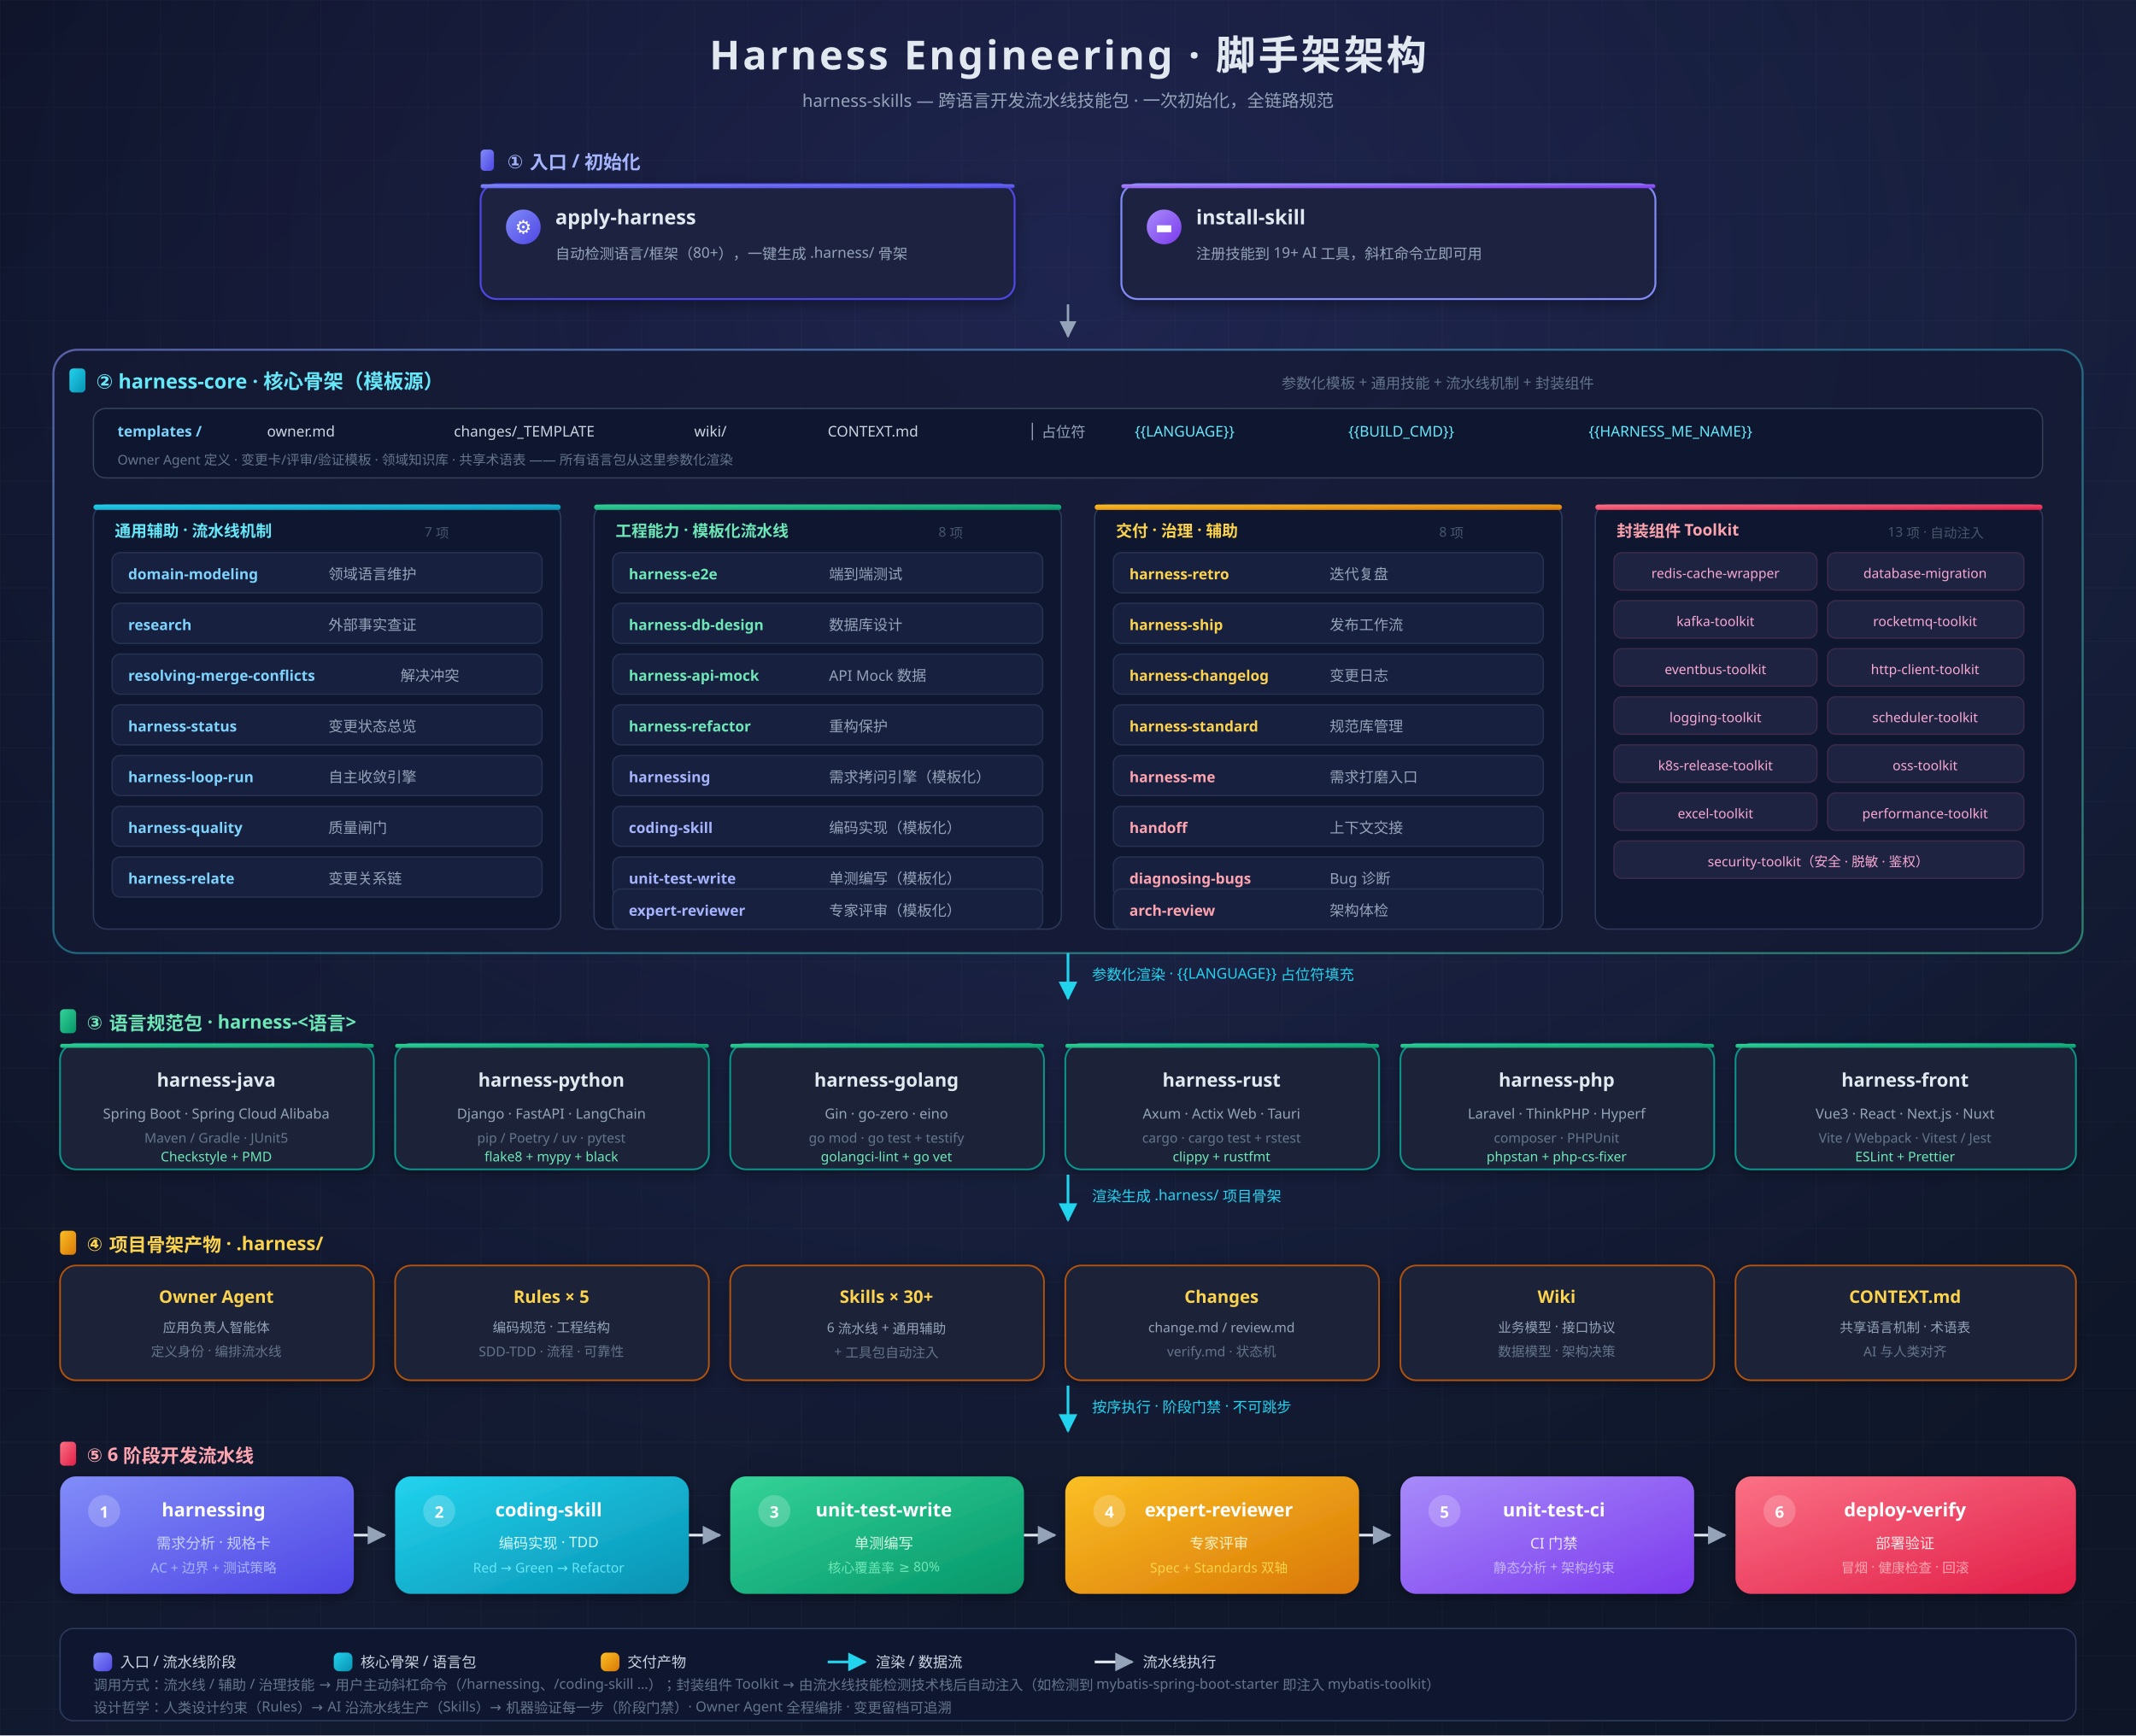
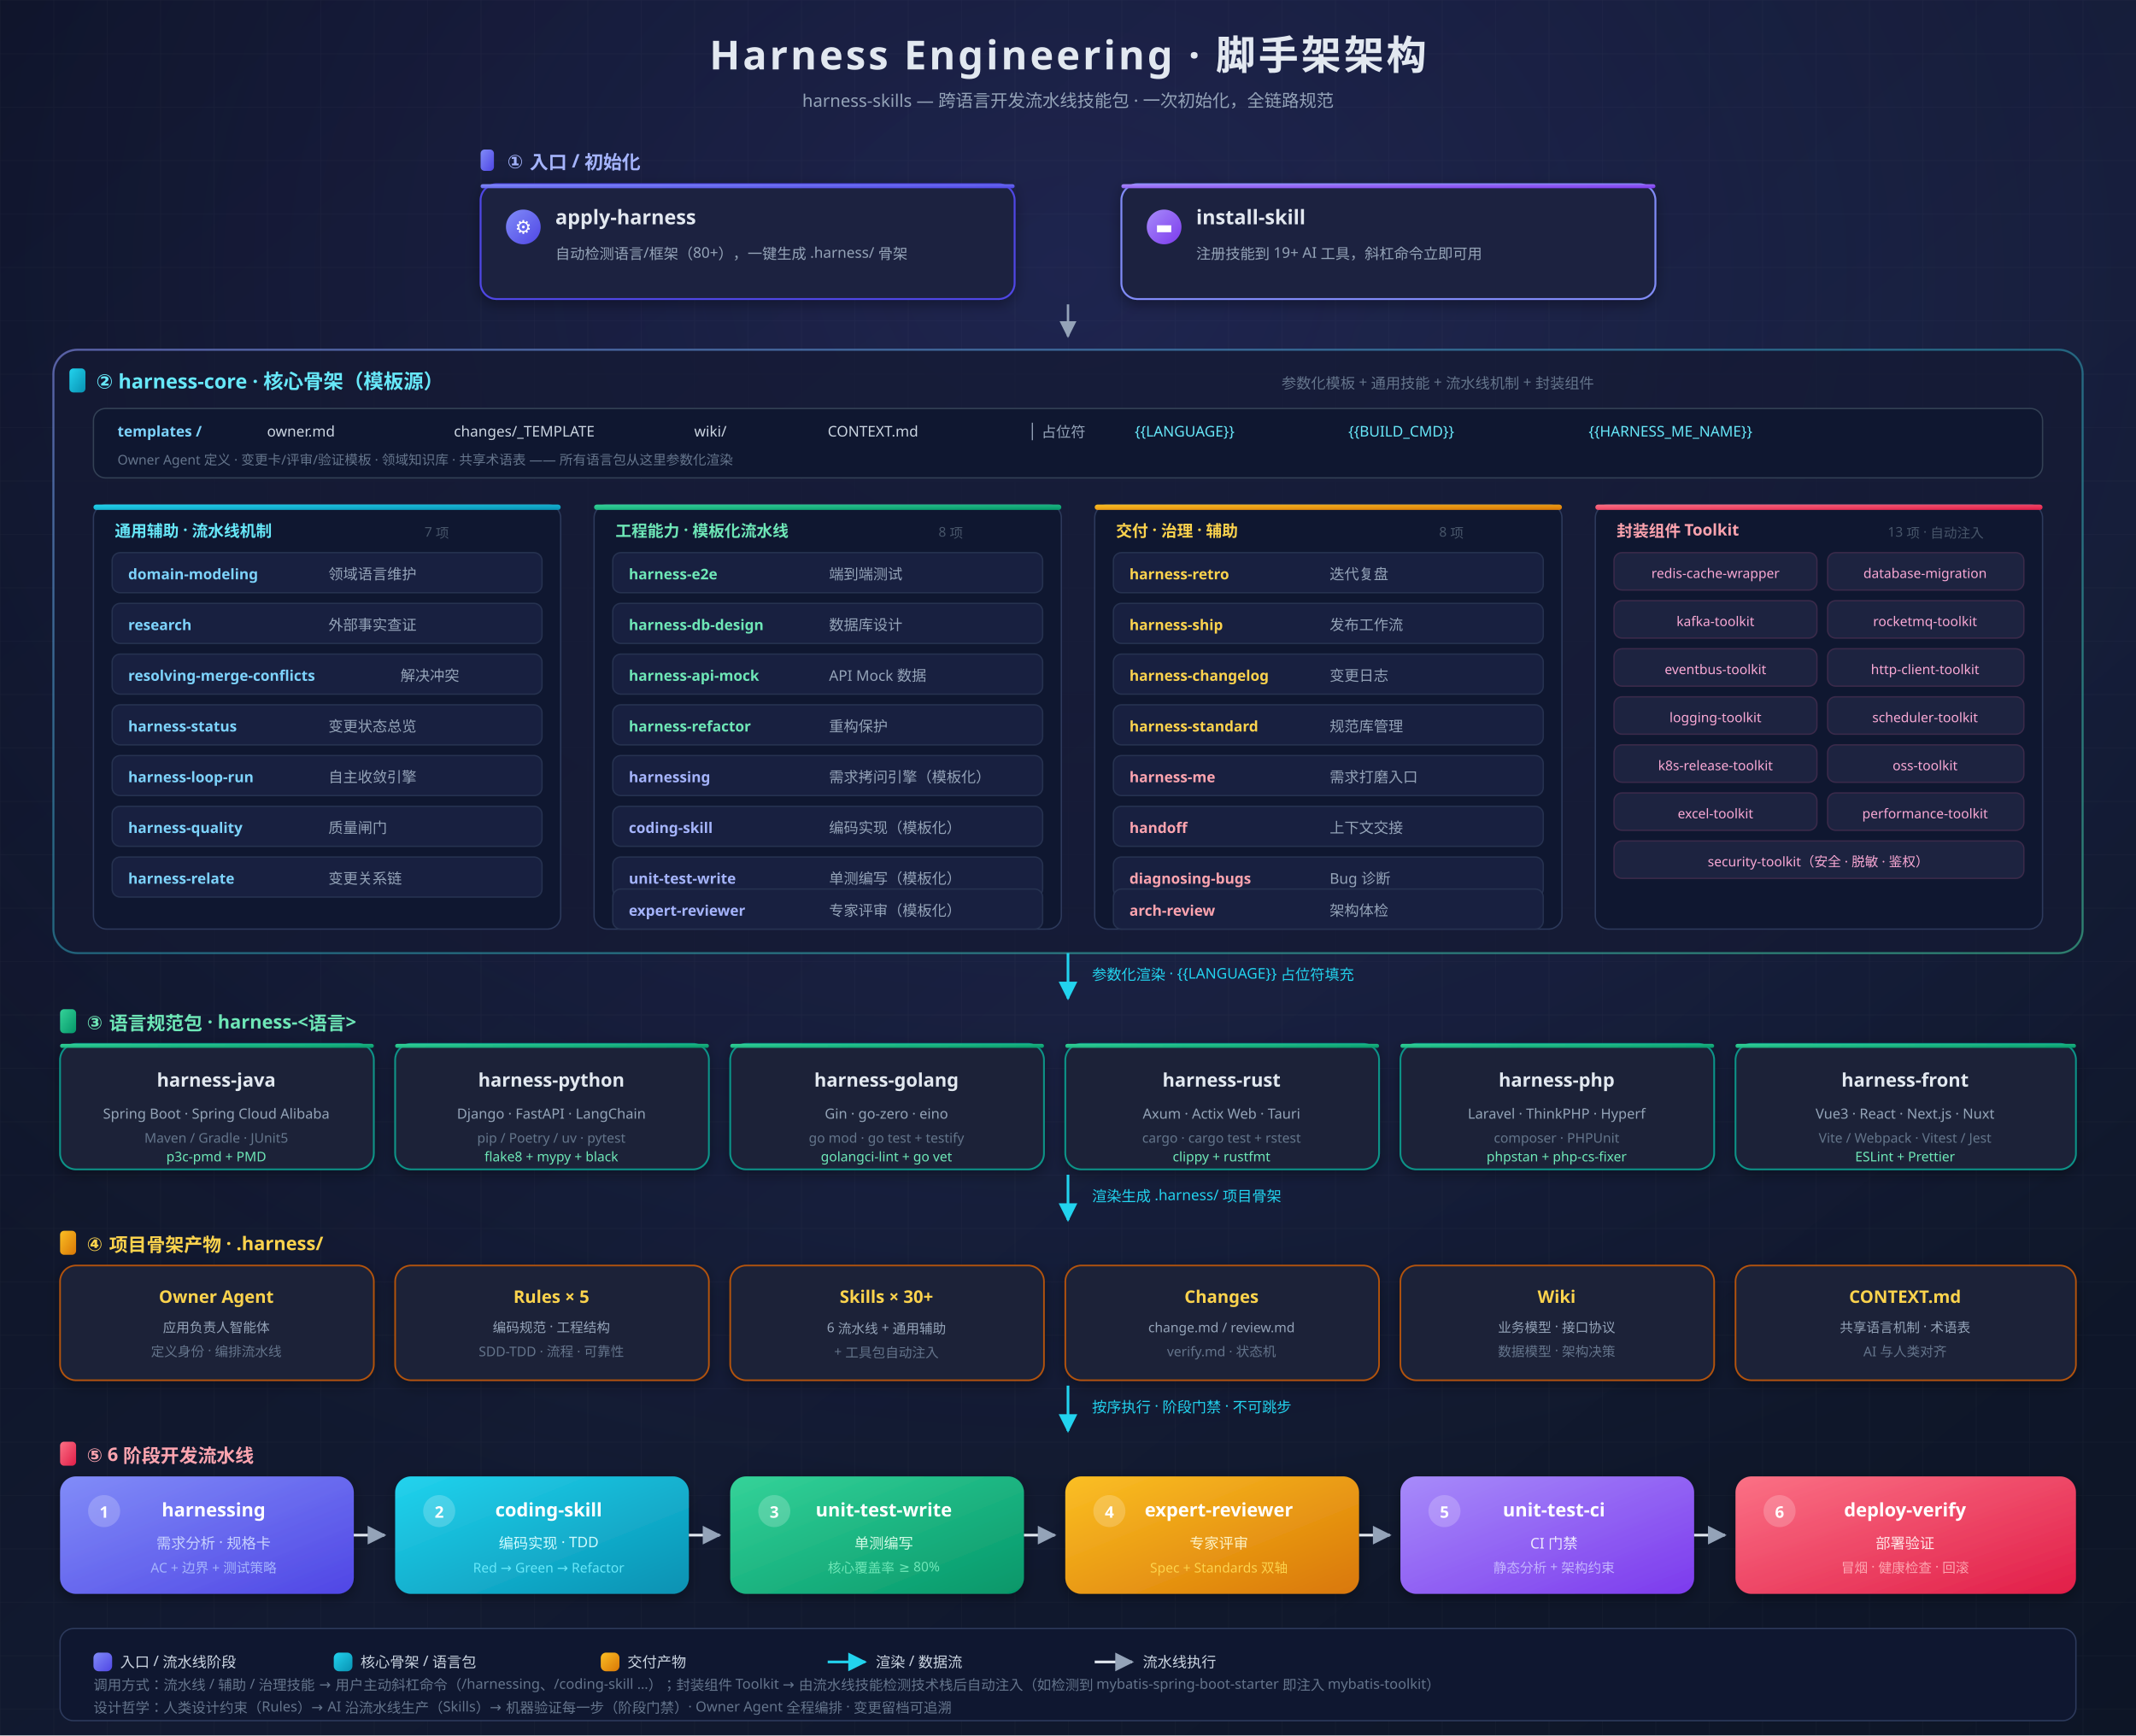
<svg xmlns="http://www.w3.org/2000/svg" viewBox="0 0 1600 1300" font-family="'Microsoft YaHei','PingFang SC',sans-serif">
  <defs>
    <linearGradient id="bg" x1="0" y1="0" x2="1" y2="1">
      <stop offset="0%" stop-color="#0b1020" />
      <stop offset="55%" stop-color="#121a31" />
      <stop offset="100%" stop-color="#0d1526" />
    </linearGradient>
    <radialGradient id="glow" cx="0.5" cy="0.16" r="0.75">
      <stop offset="0%" stop-color="#6366f1" stop-opacity="0.18" />
      <stop offset="100%" stop-color="#6366f1" stop-opacity="0" />
    </radialGradient>
    <pattern id="grid" width="40" height="40" patternUnits="userSpaceOnUse">
      <path d="M40 0H0V40" fill="none" stroke="#ffffff" stroke-opacity="0.03" />
    </pattern>
    <linearGradient id="g-indigo" x1="0" y1="0" x2="1" y2="1">
      <stop offset="0%" stop-color="#818cf8" />
      <stop offset="100%" stop-color="#4f46e5" />
    </linearGradient>
    <linearGradient id="g-cyan" x1="0" y1="0" x2="1" y2="1">
      <stop offset="0%" stop-color="#22d3ee" />
      <stop offset="100%" stop-color="#0891b2" />
    </linearGradient>
    <linearGradient id="g-emerald" x1="0" y1="0" x2="1" y2="1">
      <stop offset="0%" stop-color="#34d399" />
      <stop offset="100%" stop-color="#059669" />
    </linearGradient>
    <linearGradient id="g-amber" x1="0" y1="0" x2="1" y2="1">
      <stop offset="0%" stop-color="#fbbf24" />
      <stop offset="100%" stop-color="#d97706" />
    </linearGradient>
    <linearGradient id="g-rose" x1="0" y1="0" x2="1" y2="1">
      <stop offset="0%" stop-color="#fb7185" />
      <stop offset="100%" stop-color="#e11d48" />
    </linearGradient>
    <linearGradient id="g-violet" x1="0" y1="0" x2="1" y2="1">
      <stop offset="0%" stop-color="#a78bfa" />
      <stop offset="100%" stop-color="#7c3aed" />
    </linearGradient>
    <linearGradient id="g-teal" x1="0" y1="0" x2="1" y2="1">
      <stop offset="0%" stop-color="#2dd4bf" />
      <stop offset="100%" stop-color="#0d9488" />
    </linearGradient>
    <linearGradient id="border-core" x1="0" y1="0" x2="1" y2="1">
      <stop offset="0%" stop-color="#818cf8" stop-opacity="0.55" />
      <stop offset="0.5" stop-color="#22d3ee" stop-opacity="0.35" />
      <stop offset="100%" stop-color="#34d399" stop-opacity="0.5" />
    </linearGradient>
    <filter id="shadow" x="-20%" y="-20%" width="140%" height="140%">
      <feDropShadow dx="0" dy="6" stdDeviation="10" flood-color="#000000" flood-opacity="0.45" />
    </filter>
    <filter id="shadow-sm" x="-20%" y="-20%" width="140%" height="140%">
      <feDropShadow dx="0" dy="3" stdDeviation="5" flood-color="#000000" flood-opacity="0.35" />
    </filter>
    <marker id="arrow" viewBox="0 0 10 10" refX="9" refY="5" markerWidth="7" markerHeight="7" orient="auto">
      <path d="M0,0 L10,5 L0,10 Z" fill="#94a3b8" />
    </marker>
    <marker id="arrow-cyan" viewBox="0 0 10 10" refX="9" refY="5" markerWidth="7" markerHeight="7" orient="auto">
      <path d="M0,0 L10,5 L0,10 Z" fill="#22d3ee" />
    </marker>
  </defs>
  <rect width="1600" height="1300" fill="url(#bg)" />
  <rect width="1600" height="1300" fill="url(#glow)" />
  <rect width="1600" height="1300" fill="url(#grid)" />
  <text x="800" y="52" text-anchor="middle" font-size="30" font-weight="bold" fill="#e2e8f0" letter-spacing="2">Harness Engineering · 脚手架架构</text>
  <text x="800" y="80" text-anchor="middle" font-size="13" fill="#94a3b8">harness-skills — 跨语言开发流水线技能包 · 一次初始化，全链路规范</text>
  <rect x="360" y="112" width="10" height="16" rx="3" fill="url(#g-indigo)" />
  <text x="380" y="126" font-size="14" font-weight="bold" fill="#a5b4fc">① 入口 / 初始化</text>
  <g filter="url(#shadow-sm)">
    <rect x="360" y="138" width="400" height="86" rx="12" fill="#1e2440" stroke="#4f46e5" stroke-width="1.4" />
    <rect x="360" y="138" width="400" height="3" rx="1.5" fill="url(#g-indigo)" />
    <circle cx="392" cy="170" r="13" fill="url(#g-indigo)" />
    <text x="392" y="175" text-anchor="middle" font-size="14" fill="#fff">⚙</text>
    <text x="416" y="168" font-size="15" font-weight="bold" fill="#e2e8f0">apply-harness</text>
    <text x="416" y="194" font-size="11" fill="#94a3b8">自动检测语言/框架（80+），一键生成 .harness/ 骨架</text>
  </g>
  <g filter="url(#shadow-sm)">
    <rect x="840" y="138" width="400" height="86" rx="12" fill="#1e2440" stroke="#818cf8" stroke-width="1.4" />
    <rect x="840" y="138" width="400" height="3" rx="1.5" fill="url(#g-violet)" />
    <circle cx="872" cy="170" r="13" fill="url(#g-violet)" />
    <text x="872" y="175" text-anchor="middle" font-size="14" fill="#fff">▬</text>
    <text x="896" y="168" font-size="15" font-weight="bold" fill="#e2e8f0">install-skill</text>
    <text x="896" y="194" font-size="11" fill="#94a3b8">注册技能到 19+ AI 工具，斜杠命令立即可用</text>
  </g>
  <line x1="800" y1="228" x2="800" y2="252" stroke="#94a3b8" stroke-width="1.8" marker-end="url(#arrow)" />
  <rect x="40" y="262" width="1520" height="452" rx="18" fill="#141a33" fill-opacity="0.75" stroke="url(#border-core)" stroke-width="1.6" />
  <rect x="40" y="262" width="1520" height="452" rx="18" fill="none" stroke="#ffffff" stroke-opacity="0.06" />
  <rect x="52" y="276" width="12" height="18" rx="3" fill="url(#g-cyan)" />
  <text x="72" y="291" font-size="15" font-weight="bold" fill="#67e8f9">② harness-core · 核心骨架（模板源）</text>
  <text x="960" y="291" font-size="11" fill="#64748b">参数化模板 + 通用技能 + 流水线机制 + 封装组件</text>
  <rect x="70" y="306" width="1460" height="52" rx="9" fill="#0f1730" stroke="#334155" stroke-width="1" />
  <text x="88" y="327" font-size="11" font-weight="bold" fill="#7dd3fc">templates /</text>
  <text x="200" y="327" font-size="11" fill="#cbd5e1">owner.md</text>
  <text x="340" y="327" font-size="11" fill="#cbd5e1">changes/_TEMPLATE</text>
  <text x="520" y="327" font-size="11" fill="#cbd5e1">wiki/</text>
  <text x="620" y="327" font-size="11" fill="#cbd5e1">CONTEXT.md</text>
  <text x="770" y="327" font-size="11" fill="#94a3b8">│  占位符</text>
  <text x="850" y="327" font-size="11" fill="#67e8f9">{{LANGUAGE}}</text>
  <text x="1010" y="327" font-size="11" fill="#67e8f9">{{BUILD_CMD}}</text>
  <text x="1190" y="327" font-size="11" fill="#67e8f9">{{HARNESS_ME_NAME}}</text>
  <text x="88" y="348" font-size="10" fill="#64748b">Owner Agent 定义 · 变更卡/评审/验证模板 · 领域知识库 · 共享术语表 —— 所有语言包从这里参数化渲染</text>
  <rect x="70" y="378" width="350" height="318" rx="10" fill="#0f1730" stroke="#2d3a5c" stroke-width="1" />
  <rect x="70" y="378" width="350" height="4" rx="2" fill="url(#g-cyan)" />
  <text x="86" y="402" font-size="12" font-weight="bold" fill="#67e8f9">通用辅助 · 流水线机制</text>
  <text x="318" y="402" font-size="10" fill="#475569">7 项</text>
  <g font-size="11">
    <rect x="84" y="414" width="322" height="30" rx="6" fill="#182040" stroke="#263250" stroke-width="1" />
    <text x="96" y="434" font-weight="bold" fill="#7dd3fc">domain-modeling</text>
    <text x="246" y="434" fill="#94a3b8">领域语言维护</text>
    <rect x="84" y="452" width="322" height="30" rx="6" fill="#182040" stroke="#263250" stroke-width="1" />
    <text x="96" y="472" font-weight="bold" fill="#7dd3fc">research</text>
    <text x="246" y="472" fill="#94a3b8">外部事实查证</text>
    <rect x="84" y="490" width="322" height="30" rx="6" fill="#182040" stroke="#263250" stroke-width="1" />
    <text x="96" y="510" font-weight="bold" fill="#7dd3fc">resolving-merge-conflicts</text>
    <text x="300" y="510" fill="#94a3b8">解决冲突</text>
    <rect x="84" y="528" width="322" height="30" rx="6" fill="#182040" stroke="#263250" stroke-width="1" />
    <text x="96" y="548" font-weight="bold" fill="#7dd3fc">harness-status</text>
    <text x="246" y="548" fill="#94a3b8">变更状态总览</text>
    <rect x="84" y="566" width="322" height="30" rx="6" fill="#182040" stroke="#263250" stroke-width="1" />
    <text x="96" y="586" font-weight="bold" fill="#7dd3fc">harness-loop-run</text>
    <text x="246" y="586" fill="#94a3b8">自主收敛引擎</text>
    <rect x="84" y="604" width="322" height="30" rx="6" fill="#182040" stroke="#263250" stroke-width="1" />
    <text x="96" y="624" font-weight="bold" fill="#7dd3fc">harness-quality</text>
    <text x="246" y="624" fill="#94a3b8">质量闸门</text>
    <rect x="84" y="642" width="322" height="30" rx="6" fill="#182040" stroke="#263250" stroke-width="1" />
    <text x="96" y="662" font-weight="bold" fill="#7dd3fc">harness-relate</text>
    <text x="246" y="662" fill="#94a3b8">变更关系链</text>
  </g>
  <rect x="445" y="378" width="350" height="318" rx="10" fill="#0f1730" stroke="#2d3a5c" stroke-width="1" />
  <rect x="445" y="378" width="350" height="4" rx="2" fill="url(#g-emerald)" />
  <text x="461" y="402" font-size="12" font-weight="bold" fill="#6ee7b7">工程能力 · 模板化流水线</text>
  <text x="703" y="402" font-size="10" fill="#475569">8 项</text>
  <g font-size="11">
    <rect x="459" y="414" width="322" height="30" rx="6" fill="#182040" stroke="#263250" stroke-width="1" />
    <text x="471" y="434" font-weight="bold" fill="#6ee7b7">harness-e2e</text>
    <text x="621" y="434" fill="#94a3b8">端到端测试</text>
    <rect x="459" y="452" width="322" height="30" rx="6" fill="#182040" stroke="#263250" stroke-width="1" />
    <text x="471" y="472" font-weight="bold" fill="#6ee7b7">harness-db-design</text>
    <text x="621" y="472" fill="#94a3b8">数据库设计</text>
    <rect x="459" y="490" width="322" height="30" rx="6" fill="#182040" stroke="#263250" stroke-width="1" />
    <text x="471" y="510" font-weight="bold" fill="#6ee7b7">harness-api-mock</text>
    <text x="621" y="510" fill="#94a3b8">API Mock 数据</text>
    <rect x="459" y="528" width="322" height="30" rx="6" fill="#182040" stroke="#263250" stroke-width="1" />
    <text x="471" y="548" font-weight="bold" fill="#6ee7b7">harness-refactor</text>
    <text x="621" y="548" fill="#94a3b8">重构保护</text>
    <rect x="459" y="566" width="322" height="30" rx="6" fill="#182040" stroke="#263250" stroke-width="1" />
    <text x="471" y="586" font-weight="bold" fill="#a5b4fc">harnessing</text>
    <text x="621" y="586" fill="#94a3b8">需求拷问引擎（模板化）</text>
    <rect x="459" y="604" width="322" height="30" rx="6" fill="#182040" stroke="#263250" stroke-width="1" />
    <text x="471" y="624" font-weight="bold" fill="#a5b4fc">coding-skill</text>
    <text x="621" y="624" fill="#94a3b8">编码实现（模板化）</text>
    <rect x="459" y="642" width="322" height="30" rx="6" fill="#182040" stroke="#263250" stroke-width="1" />
    <text x="471" y="662" font-weight="bold" fill="#a5b4fc">unit-test-write</text>
    <text x="621" y="662" fill="#94a3b8">单测编写（模板化）</text>
    <rect x="459" y="666" width="322" height="30" rx="6" fill="#182040" stroke="#263250" stroke-width="1" />
    <text x="471" y="686" font-weight="bold" fill="#a5b4fc">expert-reviewer</text>
    <text x="621" y="686" fill="#94a3b8">专家评审（模板化）</text>
  </g>
  <rect x="820" y="378" width="350" height="318" rx="10" fill="#0f1730" stroke="#2d3a5c" stroke-width="1" />
  <rect x="820" y="378" width="350" height="4" rx="2" fill="url(#g-amber)" />
  <text x="836" y="402" font-size="12" font-weight="bold" fill="#fcd34d">交付 · 治理 · 辅助</text>
  <text x="1078" y="402" font-size="10" fill="#475569">8 项</text>
  <g font-size="11">
    <rect x="834" y="414" width="322" height="30" rx="6" fill="#182040" stroke="#263250" stroke-width="1" />
    <text x="846" y="434" font-weight="bold" fill="#fcd34d">harness-retro</text>
    <text x="996" y="434" fill="#94a3b8">迭代复盘</text>
    <rect x="834" y="452" width="322" height="30" rx="6" fill="#182040" stroke="#263250" stroke-width="1" />
    <text x="846" y="472" font-weight="bold" fill="#fcd34d">harness-ship</text>
    <text x="996" y="472" fill="#94a3b8">发布工作流</text>
    <rect x="834" y="490" width="322" height="30" rx="6" fill="#182040" stroke="#263250" stroke-width="1" />
    <text x="846" y="510" font-weight="bold" fill="#fcd34d">harness-changelog</text>
    <text x="996" y="510" fill="#94a3b8">变更日志</text>
    <rect x="834" y="528" width="322" height="30" rx="6" fill="#182040" stroke="#263250" stroke-width="1" />
    <text x="846" y="548" font-weight="bold" fill="#fcd34d">harness-standard</text>
    <text x="996" y="548" fill="#94a3b8">规范库管理</text>
    <rect x="834" y="566" width="322" height="30" rx="6" fill="#182040" stroke="#263250" stroke-width="1" />
    <text x="846" y="586" font-weight="bold" fill="#fda4af">harness-me</text>
    <text x="996" y="586" fill="#94a3b8">需求打磨入口</text>
    <rect x="834" y="604" width="322" height="30" rx="6" fill="#182040" stroke="#263250" stroke-width="1" />
    <text x="846" y="624" font-weight="bold" fill="#fda4af">handoff</text>
    <text x="996" y="624" fill="#94a3b8">上下文交接</text>
    <rect x="834" y="642" width="322" height="30" rx="6" fill="#182040" stroke="#263250" stroke-width="1" />
    <text x="846" y="662" font-weight="bold" fill="#fda4af">diagnosing-bugs</text>
    <text x="996" y="662" fill="#94a3b8">Bug 诊断</text>
    <rect x="834" y="666" width="322" height="30" rx="6" fill="#182040" stroke="#263250" stroke-width="1" />
    <text x="846" y="686" font-weight="bold" fill="#fda4af">arch-review</text>
    <text x="996" y="686" fill="#94a3b8">架构体检</text>
  </g>
  <rect x="1195" y="378" width="335" height="318" rx="10" fill="#0f1730" stroke="#2d3a5c" stroke-width="1" />
  <rect x="1195" y="378" width="335" height="4" rx="2" fill="url(#g-rose)" />
  <text x="1211" y="402" font-size="12" font-weight="bold" fill="#fda4af">封装组件 Toolkit</text>
  <text x="1414" y="402" font-size="10" fill="#475569">13 项 · 自动注入</text>
  <g font-size="10">
    <rect x="1209" y="414" width="152" height="28" rx="6" fill="#1d2340" stroke="#3b2a4a" stroke-width="1" />
    <text x="1285" y="433" text-anchor="middle" fill="#f9a8d4">redis-cache-wrapper</text>
    <rect x="1369" y="414" width="147" height="28" rx="6" fill="#1d2340" stroke="#3b2a4a" stroke-width="1" />
    <text x="1442" y="433" text-anchor="middle" fill="#f9a8d4">database-migration</text>
    <rect x="1209" y="450" width="152" height="28" rx="6" fill="#1d2340" stroke="#3b2a4a" stroke-width="1" />
    <text x="1285" y="469" text-anchor="middle" fill="#f9a8d4">kafka-toolkit</text>
    <rect x="1369" y="450" width="147" height="28" rx="6" fill="#1d2340" stroke="#3b2a4a" stroke-width="1" />
    <text x="1442" y="469" text-anchor="middle" fill="#f9a8d4">rocketmq-toolkit</text>
    <rect x="1209" y="486" width="152" height="28" rx="6" fill="#1d2340" stroke="#3b2a4a" stroke-width="1" />
    <text x="1285" y="505" text-anchor="middle" fill="#f9a8d4">eventbus-toolkit</text>
    <rect x="1369" y="486" width="147" height="28" rx="6" fill="#1d2340" stroke="#3b2a4a" stroke-width="1" />
    <text x="1442" y="505" text-anchor="middle" fill="#f9a8d4">http-client-toolkit</text>
    <rect x="1209" y="522" width="152" height="28" rx="6" fill="#1d2340" stroke="#3b2a4a" stroke-width="1" />
    <text x="1285" y="541" text-anchor="middle" fill="#f9a8d4">logging-toolkit</text>
    <rect x="1369" y="522" width="147" height="28" rx="6" fill="#1d2340" stroke="#3b2a4a" stroke-width="1" />
    <text x="1442" y="541" text-anchor="middle" fill="#f9a8d4">scheduler-toolkit</text>
    <rect x="1209" y="558" width="152" height="28" rx="6" fill="#1d2340" stroke="#3b2a4a" stroke-width="1" />
    <text x="1285" y="577" text-anchor="middle" fill="#f9a8d4">k8s-release-toolkit</text>
    <rect x="1369" y="558" width="147" height="28" rx="6" fill="#1d2340" stroke="#3b2a4a" stroke-width="1" />
    <text x="1442" y="577" text-anchor="middle" fill="#f9a8d4">oss-toolkit</text>
    <rect x="1209" y="594" width="152" height="28" rx="6" fill="#1d2340" stroke="#3b2a4a" stroke-width="1" />
    <text x="1285" y="613" text-anchor="middle" fill="#f9a8d4">excel-toolkit</text>
    <rect x="1369" y="594" width="147" height="28" rx="6" fill="#1d2340" stroke="#3b2a4a" stroke-width="1" />
    <text x="1442" y="613" text-anchor="middle" fill="#f9a8d4">performance-toolkit</text>
    <rect x="1209" y="630" width="307" height="28" rx="6" fill="#1d2340" stroke="#3b2a4a" stroke-width="1" />
    <text x="1362" y="649" text-anchor="middle" fill="#f9a8d4">security-toolkit（安全 · 脱敏 · 鉴权）</text>
  </g>
  <line x1="800" y1="714" x2="800" y2="748" stroke="#22d3ee" stroke-width="2" marker-end="url(#arrow-cyan)" />
  <text x="818" y="734" font-size="11" fill="#22d3ee">参数化渲染 · {{LANGUAGE}} 占位符填充</text>
  <rect x="45" y="756" width="12" height="18" rx="3" fill="url(#g-emerald)" />
  <text x="65" y="771" font-size="14" font-weight="bold" fill="#6ee7b7">③ 语言规范包 · harness-&lt;语言&gt;</text>
  <g filter="url(#shadow-sm)">
    <rect x="45" y="782" width="235" height="94" rx="12" fill="#1c2438" stroke="#0d9488" stroke-width="1.3" />
    <rect x="45" y="782" width="235" height="3" rx="1.5" fill="url(#g-emerald)" />
    <text x="162" y="814" text-anchor="middle" font-size="14" font-weight="bold" fill="#e2e8f0">harness-java</text>
    <text x="162" y="838" text-anchor="middle" font-size="10.5" fill="#94a3b8">Spring Boot · Spring Cloud Alibaba</text>
    <text x="162" y="856" text-anchor="middle" font-size="10" fill="#64748b">Maven / Gradle · JUnit5</text>
-     <text x="162" y="870" text-anchor="middle" font-size="10" fill="#6ee7b7">Checkstyle + PMD</text>
+     <text x="162" y="870" text-anchor="middle" font-size="10" fill="#6ee7b7">p3c-pmd + PMD</text>
  </g>
  <g filter="url(#shadow-sm)">
    <rect x="296" y="782" width="235" height="94" rx="12" fill="#1c2438" stroke="#0d9488" stroke-width="1.3" />
    <rect x="296" y="782" width="235" height="3" rx="1.5" fill="url(#g-emerald)" />
    <text x="413" y="814" text-anchor="middle" font-size="14" font-weight="bold" fill="#e2e8f0">harness-python</text>
    <text x="413" y="838" text-anchor="middle" font-size="10.5" fill="#94a3b8">Django · FastAPI · LangChain</text>
    <text x="413" y="856" text-anchor="middle" font-size="10" fill="#64748b">pip / Poetry / uv · pytest</text>
    <text x="413" y="870" text-anchor="middle" font-size="10" fill="#6ee7b7">flake8 + mypy + black</text>
  </g>
  <g filter="url(#shadow-sm)">
    <rect x="547" y="782" width="235" height="94" rx="12" fill="#1c2438" stroke="#0d9488" stroke-width="1.3" />
    <rect x="547" y="782" width="235" height="3" rx="1.5" fill="url(#g-emerald)" />
    <text x="664" y="814" text-anchor="middle" font-size="14" font-weight="bold" fill="#e2e8f0">harness-golang</text>
    <text x="664" y="838" text-anchor="middle" font-size="10.5" fill="#94a3b8">Gin · go-zero · eino</text>
    <text x="664" y="856" text-anchor="middle" font-size="10" fill="#64748b">go mod · go test + testify</text>
    <text x="664" y="870" text-anchor="middle" font-size="10" fill="#6ee7b7">golangci-lint + go vet</text>
  </g>
  <g filter="url(#shadow-sm)">
    <rect x="798" y="782" width="235" height="94" rx="12" fill="#1c2438" stroke="#0d9488" stroke-width="1.3" />
    <rect x="798" y="782" width="235" height="3" rx="1.5" fill="url(#g-emerald)" />
    <text x="915" y="814" text-anchor="middle" font-size="14" font-weight="bold" fill="#e2e8f0">harness-rust</text>
    <text x="915" y="838" text-anchor="middle" font-size="10.5" fill="#94a3b8">Axum · Actix Web · Tauri</text>
    <text x="915" y="856" text-anchor="middle" font-size="10" fill="#64748b">cargo · cargo test + rstest</text>
    <text x="915" y="870" text-anchor="middle" font-size="10" fill="#6ee7b7">clippy + rustfmt</text>
  </g>
  <g filter="url(#shadow-sm)">
    <rect x="1049" y="782" width="235" height="94" rx="12" fill="#1c2438" stroke="#0d9488" stroke-width="1.3" />
    <rect x="1049" y="782" width="235" height="3" rx="1.5" fill="url(#g-emerald)" />
    <text x="1166" y="814" text-anchor="middle" font-size="14" font-weight="bold" fill="#e2e8f0">harness-php</text>
    <text x="1166" y="838" text-anchor="middle" font-size="10.5" fill="#94a3b8">Laravel · ThinkPHP · Hyperf</text>
    <text x="1166" y="856" text-anchor="middle" font-size="10" fill="#64748b">composer · PHPUnit</text>
    <text x="1166" y="870" text-anchor="middle" font-size="10" fill="#6ee7b7">phpstan + php-cs-fixer</text>
  </g>
  <g filter="url(#shadow-sm)">
    <rect x="1300" y="782" width="255" height="94" rx="12" fill="#1c2438" stroke="#0d9488" stroke-width="1.3" />
    <rect x="1300" y="782" width="255" height="3" rx="1.5" fill="url(#g-emerald)" />
    <text x="1427" y="814" text-anchor="middle" font-size="14" font-weight="bold" fill="#e2e8f0">harness-front</text>
    <text x="1427" y="838" text-anchor="middle" font-size="10.5" fill="#94a3b8">Vue3 · React · Next.js · Nuxt</text>
    <text x="1427" y="856" text-anchor="middle" font-size="10" fill="#64748b">Vite / Webpack · Vitest / Jest</text>
    <text x="1427" y="870" text-anchor="middle" font-size="10" fill="#6ee7b7">ESLint + Prettier</text>
  </g>
  <line x1="800" y1="880" x2="800" y2="914" stroke="#22d3ee" stroke-width="2" marker-end="url(#arrow-cyan)" />
  <text x="818" y="900" font-size="11" fill="#22d3ee">渲染生成 .harness/ 项目骨架</text>
  <rect x="45" y="922" width="12" height="18" rx="3" fill="url(#g-amber)" />
  <text x="65" y="937" font-size="14" font-weight="bold" fill="#fcd34d">④ 项目骨架产物 · .harness/</text>
  <g font-size="11">
    <rect x="45" y="948" width="235" height="86" rx="12" fill="#1f2438" stroke="#b45309" stroke-width="1.2" filter="url(#shadow-sm)" />
    <text x="162" y="976" text-anchor="middle" font-size="13" font-weight="bold" fill="#fcd34d">Owner Agent</text>
    <text x="162" y="998" text-anchor="middle" font-size="10" fill="#94a3b8">应用负责人智能体</text>
    <text x="162" y="1016" text-anchor="middle" font-size="10" fill="#64748b">定义身份 · 编排流水线</text>
    <rect x="296" y="948" width="235" height="86" rx="12" fill="#1f2438" stroke="#b45309" stroke-width="1.2" filter="url(#shadow-sm)" />
    <text x="413" y="976" text-anchor="middle" font-size="13" font-weight="bold" fill="#fcd34d">Rules × 5</text>
    <text x="413" y="998" text-anchor="middle" font-size="10" fill="#94a3b8">编码规范 · 工程结构</text>
    <text x="413" y="1016" text-anchor="middle" font-size="10" fill="#64748b">SDD-TDD · 流程 · 可靠性</text>
    <rect x="547" y="948" width="235" height="86" rx="12" fill="#1f2438" stroke="#b45309" stroke-width="1.2" filter="url(#shadow-sm)" />
    <text x="664" y="976" text-anchor="middle" font-size="13" font-weight="bold" fill="#fcd34d">Skills × 30+</text>
    <text x="664" y="998" text-anchor="middle" font-size="10" fill="#94a3b8">6 流水线 + 通用辅助</text>
    <text x="664" y="1016" text-anchor="middle" font-size="10" fill="#64748b">+ 工具包自动注入</text>
    <rect x="798" y="948" width="235" height="86" rx="12" fill="#1f2438" stroke="#b45309" stroke-width="1.2" filter="url(#shadow-sm)" />
    <text x="915" y="976" text-anchor="middle" font-size="13" font-weight="bold" fill="#fcd34d">Changes</text>
    <text x="915" y="998" text-anchor="middle" font-size="10" fill="#94a3b8">change.md / review.md</text>
    <text x="915" y="1016" text-anchor="middle" font-size="10" fill="#64748b">verify.md · 状态机</text>
    <rect x="1049" y="948" width="235" height="86" rx="12" fill="#1f2438" stroke="#b45309" stroke-width="1.2" filter="url(#shadow-sm)" />
    <text x="1166" y="976" text-anchor="middle" font-size="13" font-weight="bold" fill="#fcd34d">Wiki</text>
    <text x="1166" y="998" text-anchor="middle" font-size="10" fill="#94a3b8">业务模型 · 接口协议</text>
    <text x="1166" y="1016" text-anchor="middle" font-size="10" fill="#64748b">数据模型 · 架构决策</text>
    <rect x="1300" y="948" width="255" height="86" rx="12" fill="#1f2438" stroke="#b45309" stroke-width="1.2" filter="url(#shadow-sm)" />
    <text x="1427" y="976" text-anchor="middle" font-size="13" font-weight="bold" fill="#fcd34d">CONTEXT.md</text>
    <text x="1427" y="998" text-anchor="middle" font-size="10" fill="#94a3b8">共享语言机制 · 术语表</text>
    <text x="1427" y="1016" text-anchor="middle" font-size="10" fill="#64748b">AI 与人类对齐</text>
  </g>
  <line x1="800" y1="1038" x2="800" y2="1072" stroke="#22d3ee" stroke-width="2" marker-end="url(#arrow-cyan)" />
  <text x="818" y="1058" font-size="11" fill="#22d3ee">按序执行 · 阶段门禁 · 不可跳步</text>
  <rect x="45" y="1080" width="12" height="18" rx="3" fill="url(#g-rose)" />
  <text x="65" y="1095" font-size="14" font-weight="bold" fill="#fda4af">⑤ 6 阶段开发流水线</text>
  <g filter="url(#shadow-sm)">
    <rect x="45" y="1106" width="220" height="88" rx="12" fill="url(#g-indigo)" />
    <circle cx="78" cy="1132" r="12" fill="#fff" fill-opacity="0.2" />
    <text x="78" y="1137" text-anchor="middle" font-size="12" font-weight="bold" fill="#fff">1</text>
    <text x="160" y="1136" text-anchor="middle" font-size="14" font-weight="bold" fill="#fff">harnessing</text>
    <text x="160" y="1160" text-anchor="middle" font-size="11" fill="#c7d2fe">需求分析 · 规格卡</text>
    <text x="160" y="1178" text-anchor="middle" font-size="10" fill="#a5b4fc">AC + 边界 + 测试策略</text>
    <rect x="296" y="1106" width="220" height="88" rx="12" fill="url(#g-cyan)" />
    <circle cx="329" cy="1132" r="12" fill="#fff" fill-opacity="0.2" />
    <text x="329" y="1137" text-anchor="middle" font-size="12" font-weight="bold" fill="#fff">2</text>
    <text x="411" y="1136" text-anchor="middle" font-size="14" font-weight="bold" fill="#fff">coding-skill</text>
    <text x="411" y="1160" text-anchor="middle" font-size="11" fill="#cffafe">编码实现 · TDD</text>
    <text x="411" y="1178" text-anchor="middle" font-size="10" fill="#67e8f9">Red → Green → Refactor</text>
    <rect x="547" y="1106" width="220" height="88" rx="12" fill="url(#g-emerald)" />
    <circle cx="580" cy="1132" r="12" fill="#fff" fill-opacity="0.2" />
    <text x="580" y="1137" text-anchor="middle" font-size="12" font-weight="bold" fill="#fff">3</text>
    <text x="662" y="1136" text-anchor="middle" font-size="14" font-weight="bold" fill="#fff">unit-test-write</text>
    <text x="662" y="1160" text-anchor="middle" font-size="11" fill="#d1fae5">单测编写</text>
    <text x="662" y="1178" text-anchor="middle" font-size="10" fill="#6ee7b7">核心覆盖率 ≥ 80%</text>
    <rect x="798" y="1106" width="220" height="88" rx="12" fill="url(#g-amber)" />
    <circle cx="831" cy="1132" r="12" fill="#fff" fill-opacity="0.2" />
    <text x="831" y="1137" text-anchor="middle" font-size="12" font-weight="bold" fill="#fff">4</text>
    <text x="913" y="1136" text-anchor="middle" font-size="14" font-weight="bold" fill="#fff">expert-reviewer</text>
    <text x="913" y="1160" text-anchor="middle" font-size="11" fill="#fef3c7">专家评审</text>
    <text x="913" y="1178" text-anchor="middle" font-size="10" fill="#fcd34d">Spec + Standards 双轴</text>
    <rect x="1049" y="1106" width="220" height="88" rx="12" fill="url(#g-violet)" />
    <circle cx="1082" cy="1132" r="12" fill="#fff" fill-opacity="0.2" />
    <text x="1082" y="1137" text-anchor="middle" font-size="12" font-weight="bold" fill="#fff">5</text>
    <text x="1164" y="1136" text-anchor="middle" font-size="14" font-weight="bold" fill="#fff">unit-test-ci</text>
    <text x="1164" y="1160" text-anchor="middle" font-size="11" fill="#ede9fe">CI 门禁</text>
    <text x="1164" y="1178" text-anchor="middle" font-size="10" fill="#c4b5fd">静态分析 + 架构约束</text>
    <rect x="1300" y="1106" width="255" height="88" rx="12" fill="url(#g-rose)" />
    <circle cx="1333" cy="1132" r="12" fill="#fff" fill-opacity="0.2" />
    <text x="1333" y="1137" text-anchor="middle" font-size="12" font-weight="bold" fill="#fff">6</text>
    <text x="1427" y="1136" text-anchor="middle" font-size="14" font-weight="bold" fill="#fff">deploy-verify</text>
    <text x="1427" y="1160" text-anchor="middle" font-size="11" fill="#ffe4e6">部署验证</text>
    <text x="1427" y="1178" text-anchor="middle" font-size="10" fill="#fda4af">冒烟 · 健康检查 · 回滚</text>
  </g>
  <line x1="265" y1="1150" x2="288" y2="1150" stroke="#e2e8f0" stroke-width="2" marker-end="url(#arrow)" />
  <line x1="516" y1="1150" x2="539" y2="1150" stroke="#e2e8f0" stroke-width="2" marker-end="url(#arrow)" />
  <line x1="767" y1="1150" x2="790" y2="1150" stroke="#e2e8f0" stroke-width="2" marker-end="url(#arrow)" />
  <line x1="1018" y1="1150" x2="1041" y2="1150" stroke="#e2e8f0" stroke-width="2" marker-end="url(#arrow)" />
  <line x1="1269" y1="1150" x2="1292" y2="1150" stroke="#e2e8f0" stroke-width="2" marker-end="url(#arrow)" />
  <rect x="45" y="1220" width="1510" height="69" rx="10" fill="#0f1730" stroke="#2d3a5c" stroke-width="1" />
  <rect x="70" y="1238" width="14" height="14" rx="4" fill="url(#g-indigo)" />
  <text x="90" y="1249" font-size="11" fill="#cbd5e1">入口 / 流水线阶段</text>
  <rect x="250" y="1238" width="14" height="14" rx="4" fill="url(#g-cyan)" />
  <text x="270" y="1249" font-size="11" fill="#cbd5e1">核心骨架 / 语言包</text>
  <rect x="450" y="1238" width="14" height="14" rx="4" fill="url(#g-amber)" />
  <text x="470" y="1249" font-size="11" fill="#cbd5e1">交付产物</text>
  <line x1="620" y1="1245" x2="648" y2="1245" stroke="#22d3ee" stroke-width="2" marker-end="url(#arrow-cyan)" />
  <text x="656" y="1249" font-size="11" fill="#cbd5e1">渲染 / 数据流</text>
  <line x1="820" y1="1245" x2="848" y2="1245" stroke="#e2e8f0" stroke-width="2" marker-end="url(#arrow)" />
  <text x="856" y="1249" font-size="11" fill="#cbd5e1">流水线执行</text>
  <text x="70" y="1266" font-size="10.5" fill="#64748b">调用方式：流水线 / 辅助 / 治理技能 → 用户主动斜杠命令（/harnessing、/coding-skill …）；封装组件 Toolkit → 由流水线技能检测技术栈后自动注入（如检测到 mybatis-spring-boot-starter 即注入 mybatis-toolkit）</text>
  <text x="70" y="1283" font-size="10.5" fill="#64748b">设计哲学：人类设计约束（Rules）→ AI 沿流水线生产（Skills）→ 机器验证每一步（阶段门禁）· Owner Agent 全程编排 · 变更留档可追溯</text>
</svg>
